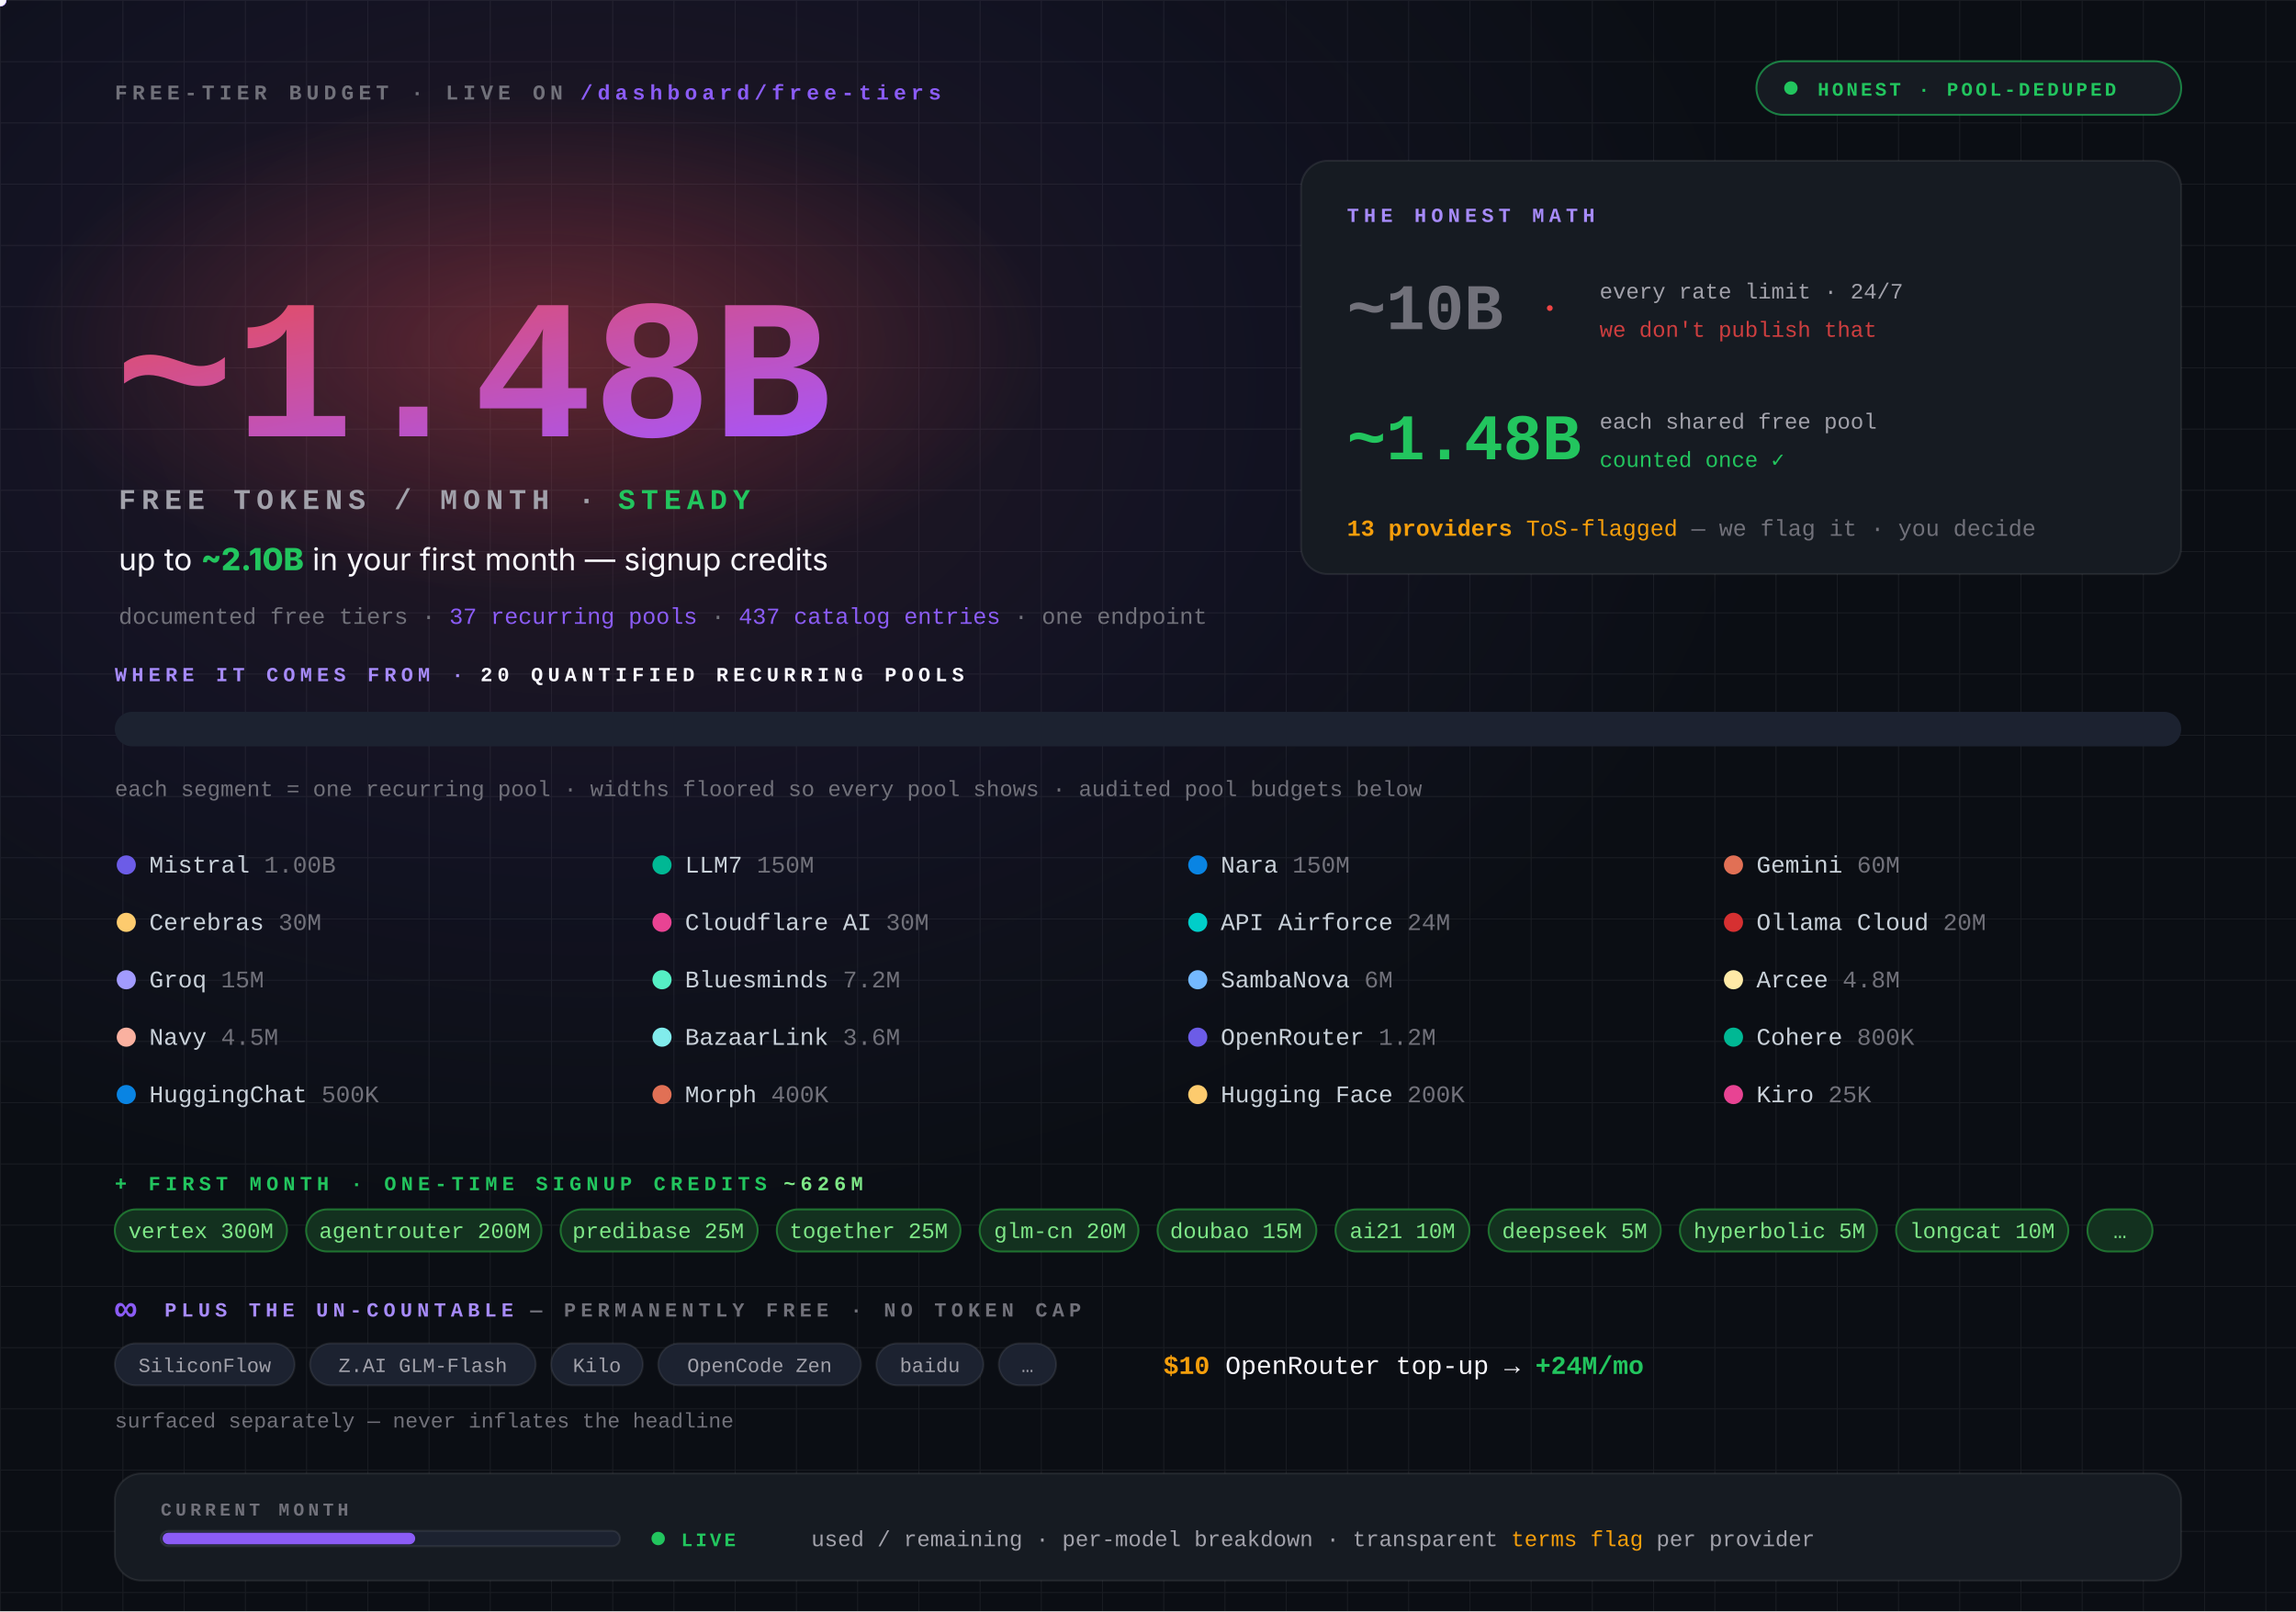
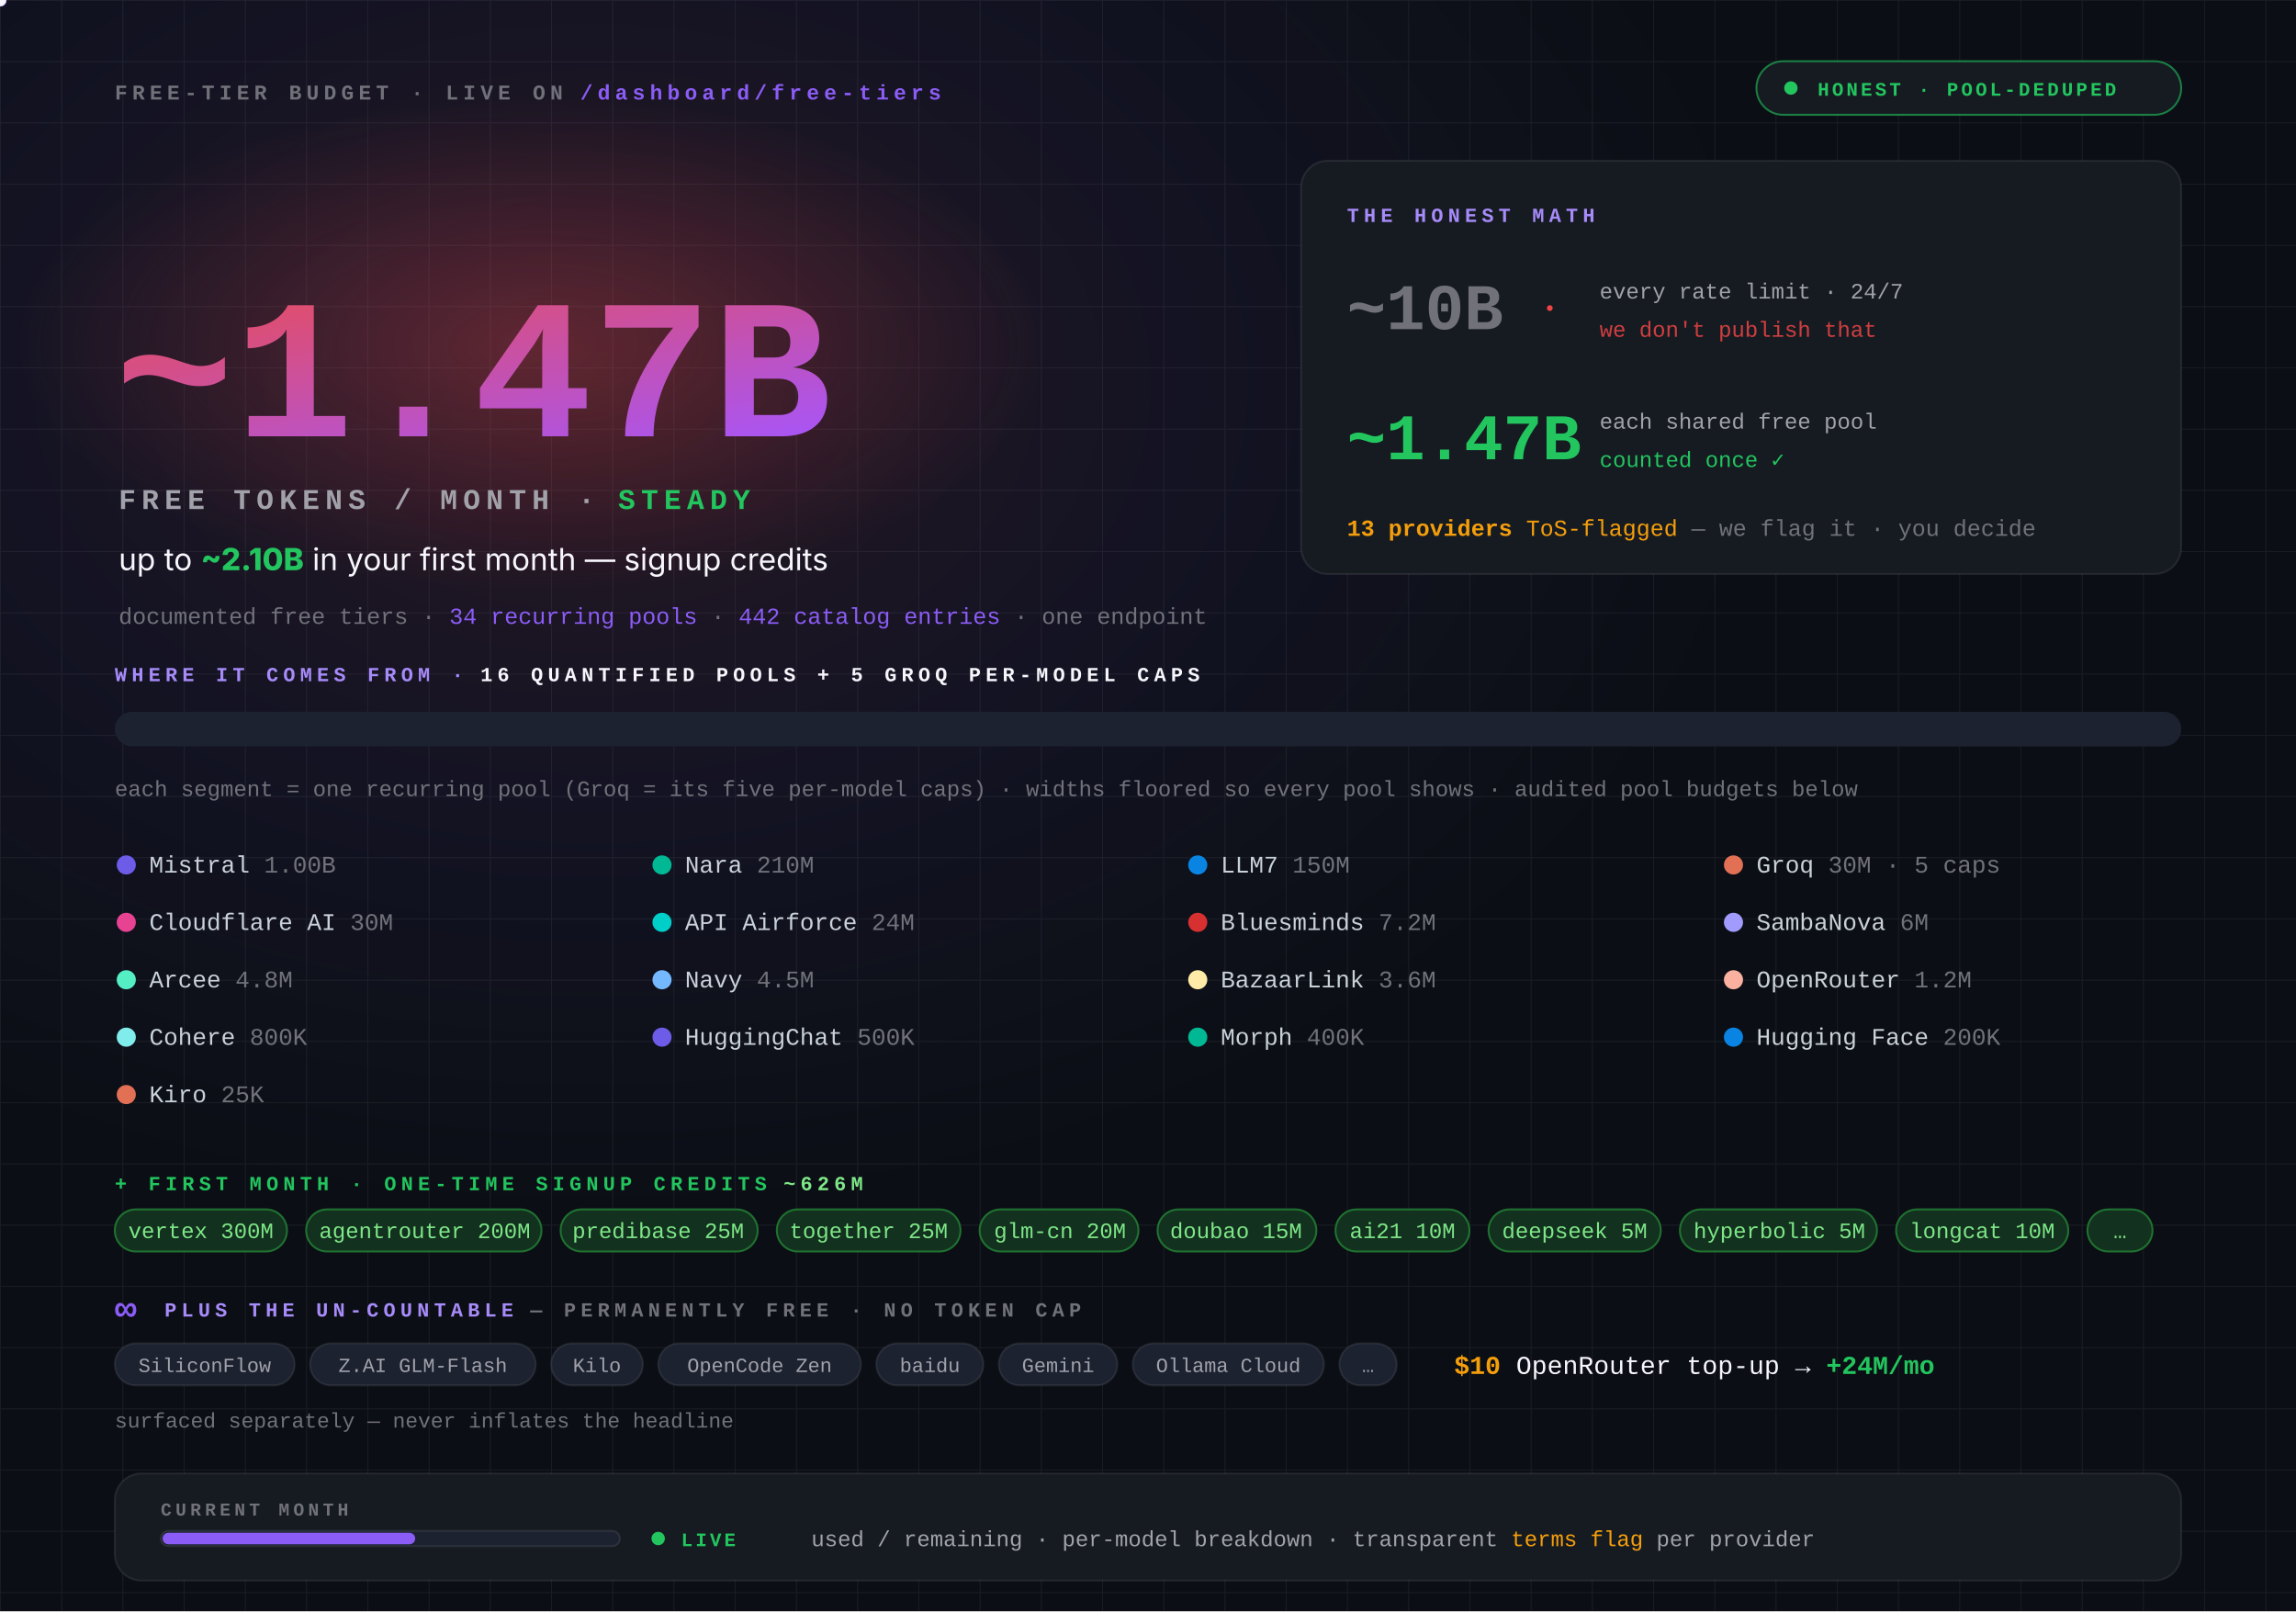
- <svg xmlns="http://www.w3.org/2000/svg" viewBox="0 0 1200 842" role="img" aria-label="OmniRoute free-tier budget: about 1.51 billion free tokens per month steady, up to about 2.13 billion in the first month with signup credits. The catalog contains 437 rows, 430 active and 7 discontinued, grouped into 37 recurring pool keys; 20 pools have a published positive monthly token budget and 18 have a zero, uncapped, or keyless budget. Honest pool-deduped math counts each shared free pool once; 13 providers carry a terms-of-service avoid flag. The 20 quantified pools are Mistral 1 billion, LLM7 150 million, Nara 150 million, Gemini 60 million, Cerebras 30 million, Cloudflare AI 30 million, API Airforce 24 million, Ollama Cloud 20 million, Groq 15 million, Bluesminds 7.2 million, SambaNova 6 million, Arcee 4.8 million, Navy 4.5 million, BazaarLink 3.6 million, OpenRouter 1.2 million, Cohere 800 thousand, HuggingChat 500 thousand, Morph 400 thousand, Hugging Face 200 thousand, and Kiro 25 thousand. One-time signup credits add about 626 million. Uncapped providers and the OpenRouter top-up boost are shown separately so they do not inflate the headline. Live usage remains available at /dashboard/free-tiers.">
+ <svg xmlns="http://www.w3.org/2000/svg" viewBox="0 0 1200 842" role="img" aria-label="OmniRoute free-tier budget: about 1.47 billion free tokens per month steady, up to about 2.10 billion in the first month with signup credits. The catalog contains 442 rows, 435 active and 7 discontinued, grouped into 34 recurring pool keys; 16 pools have a published positive monthly token budget and 18 have a zero, uncapped, or keyless budget. Honest pool-deduped math counts each shared free pool once; 13 providers carry a terms-of-service avoid flag. The 16 quantified pools plus five per-model Groq caps are Mistral 1 billion, Nara 210 million, LLM7 150 million, Groq 30 million across five per-model caps, Cloudflare AI 30 million, API Airforce 24 million, Bluesminds 7.2 million, SambaNova 6 million, Arcee 4.8 million, Navy 4.5 million, BazaarLink 3.6 million, OpenRouter 1.2 million, Cohere 800 thousand, HuggingChat 500 thousand, Morph 400 thousand, Hugging Face 200 thousand, and Kiro 25 thousand. One-time signup credits add about 626 million. Uncapped providers and the OpenRouter top-up boost are shown separately so they do not inflate the headline. Live usage remains available at /dashboard/free-tiers.">
  <defs>
    <pattern id="gridPaperF" width="32" height="32" patternUnits="userSpaceOnUse">
      <path d="M 32 0 L 0 0 0 32" fill="none" stroke="#ffffff" stroke-opacity="0.06" stroke-width="1" />
    </pattern>
    <radialGradient id="bgGlowF" cx="26%" cy="24%" r="52%">
      <stop offset="0%" stop-color="#e54d5e" stop-opacity="0.14" />
      <stop offset="55%" stop-color="#8b5cf6" stop-opacity="0.06" />
      <stop offset="100%" stop-color="#6366f1" stop-opacity="0" />
    </radialGradient>
    <linearGradient id="gradBrandF" x1="0" y1="0" x2="1" y2="1">
      <stop offset="0%" stop-color="#e54d5e" />
      <stop offset="100%" stop-color="#a855f7" />
    </linearGradient>
    <radialGradient id="heroGlowF" cx="50%" cy="50%" r="50%">
      <stop offset="0%" stop-color="#e54d5e" stop-opacity="0.30" />
      <stop offset="100%" stop-color="#e54d5e" stop-opacity="0" />
    </radialGradient>
    <path id="pTk1F" d="M 44,84 C 150,112 190,146 302,168" />
    <path id="pTk2F" d="M 30,310 C 136,290 176,240 296,206" />
    <path id="pTk3F" d="M 96,436 C 186,392 208,308 314,230" />
    <clipPath id="barShapeF">
      <rect x="60" y="372" width="1080" height="18" rx="9" />
    </clipPath>
    <clipPath id="barRevF">
      <rect x="60" y="372" width="0" height="18">
        <animate attributeName="width" values="1080;0;1080;1080" keyTimes="0;0.02;0.24;1" dur="10s" repeatCount="indefinite" />
      </rect>
    </clipPath>
  </defs>
  <rect width="1200" height="842" fill="#0b0e14" />
  <rect width="1200" height="842" fill="url(#gridPaperF)" />
  <rect width="1200" height="842" fill="url(#bgGlowF)" />
  <text x="60" y="52" font-family="Consolas, 'Courier New', monospace" font-size="11" letter-spacing="2.5" font-weight="700" fill="#71717a">FREE-TIER BUDGET · LIVE ON <tspan fill="#8b5cf6">/dashboard/free-tiers</tspan>
  </text>
  <g transform="translate(918, 32)">
    <rect width="222" height="28" rx="14" fill="#161b22" stroke="#22c55e" stroke-width="1" stroke-opacity="0.6" />
    <circle cx="18" cy="14" r="3.5" fill="#22c55e">
      <animate attributeName="opacity" values="1;0.35;1" dur="1.6s" repeatCount="indefinite" />
    </circle>
    <text x="32" y="18" font-family="Consolas, 'Courier New', monospace" font-size="10" letter-spacing="1.5" font-weight="700" fill="#22c55e">HONEST · POOL-DEDUPED</text>
  </g>
  <ellipse cx="280" cy="180" rx="270" ry="130" fill="url(#heroGlowF)">
    <animate attributeName="rx" values="250;290;250" dur="4s" repeatCount="indefinite" />
  </ellipse>
  <g fill="#a78bfa">
    <circle r="3.4">
      <animateMotion dur="2.4s" repeatCount="indefinite" begin="0s">
        <mpath href="#pTk1F" />
      </animateMotion>
      <animate attributeName="opacity" values="0;1;1;0" dur="2.4s" begin="0s" repeatCount="indefinite" />
    </circle>
    <circle r="3.4">
      <animateMotion dur="2.4s" repeatCount="indefinite" begin="0.8s">
        <mpath href="#pTk2F" />
      </animateMotion>
      <animate attributeName="opacity" values="0;1;1;0" dur="2.4s" begin="0.8s" repeatCount="indefinite" />
    </circle>
    <circle r="3.4">
      <animateMotion dur="2.4s" repeatCount="indefinite" begin="1.6s">
        <mpath href="#pTk3F" />
      </animateMotion>
      <animate attributeName="opacity" values="0;1;1;0" dur="2.4s" begin="1.6s" repeatCount="indefinite" />
    </circle>
  </g>
-   <text x="60" y="228" font-family="Consolas, 'Courier New', monospace" font-size="104" font-weight="800" fill="url(#gradBrandF)">~1.48B</text>
+   <text x="60" y="228" font-family="Consolas, 'Courier New', monospace" font-size="104" font-weight="800" fill="url(#gradBrandF)">~1.47B</text>
  <text x="62" y="266" font-family="Consolas, 'Courier New', monospace" font-size="15" letter-spacing="3" font-weight="700" fill="#a1a1aa">FREE TOKENS / MONTH · <tspan fill="#22c55e">STEADY</tspan>
  </text>
  <text x="62" y="298" font-family="Inter, 'Segoe UI', Arial, Helvetica, system-ui, sans-serif" font-size="16" fill="#F7F6FC">up to <tspan font-weight="800" fill="#22c55e">~2.10B</tspan> in your first month — signup credits</text>
-   <text x="62" y="326" font-family="Consolas, 'Courier New', monospace" font-size="12" fill="#71717a">documented free tiers · <tspan fill="#8b5cf6">37 recurring pools</tspan> · <tspan fill="#8b5cf6">437 catalog entries</tspan> · one endpoint</text>
+   <text x="62" y="326" font-family="Consolas, 'Courier New', monospace" font-size="12" fill="#71717a">documented free tiers · <tspan fill="#8b5cf6">34 recurring pools</tspan> · <tspan fill="#8b5cf6">442 catalog entries</tspan> · one endpoint</text>
  <rect x="680" y="84" width="460" height="216" rx="14" fill="#161b22" stroke="#ffffff" stroke-opacity="0.08" stroke-width="1" />
  <text x="704" y="116" font-family="Consolas, 'Courier New', monospace" font-size="10.5" letter-spacing="2.5" font-weight="700" fill="#a78bfa">THE HONEST MATH</text>
  <text x="704" y="172" font-family="Consolas, 'Courier New', monospace" font-size="34" font-weight="800" fill="#71717a">~10B</text>
  <line x1="698" y1="161" x2="810" y2="161" stroke="#ef4444" stroke-width="3" stroke-linecap="round" stroke-dasharray="112" stroke-dashoffset="112">
    <animate attributeName="stroke-dashoffset" values="0;112;0;0" keyTimes="0;0.10;0.18;1" dur="10s" repeatCount="indefinite" />
  </line>
  <text x="836" y="156" font-family="Consolas, 'Courier New', monospace" font-size="11.5" fill="#a1a1aa">every rate limit · 24/7</text>
  <text x="836" y="176" font-family="Consolas, 'Courier New', monospace" font-size="11.5" fill="#ef4444" opacity="0.85">we don't publish that</text>
-   <text x="704" y="240" font-family="Consolas, 'Courier New', monospace" font-size="34" font-weight="800" fill="#22c55e">~1.48B</text>
+   <text x="704" y="240" font-family="Consolas, 'Courier New', monospace" font-size="34" font-weight="800" fill="#22c55e">~1.47B</text>
  <text x="836" y="224" font-family="Consolas, 'Courier New', monospace" font-size="11.5" fill="#a1a1aa">each shared free pool</text>
  <text x="836" y="244" font-family="Consolas, 'Courier New', monospace" font-size="11.5" fill="#22c55e">counted once ✓</text>
  <text x="704" y="280" font-family="Consolas, 'Courier New', monospace" font-size="12" fill="#f59e0b">
    <tspan font-weight="800">13 providers</tspan> ToS-flagged <tspan fill="#71717a">— we flag it · you decide</tspan>
  </text>
-   <text x="60" y="356" font-family="Consolas, 'Courier New', monospace" font-size="10.5" letter-spacing="2.5" font-weight="700" fill="#a78bfa">WHERE IT COMES FROM · <tspan fill="#F7F6FC">20 QUANTIFIED RECURRING POOLS</tspan>
+   <text x="60" y="356" font-family="Consolas, 'Courier New', monospace" font-size="10.5" letter-spacing="2.5" font-weight="700" fill="#a78bfa">WHERE IT COMES FROM · <tspan fill="#F7F6FC">16 QUANTIFIED POOLS + 5 GROQ PER-MODEL CAPS</tspan>
  </text>
  <g clip-path="url(#barShapeF)">
    <rect x="60" y="372" width="1080" height="18" fill="#1c2230" />
    <g clip-path="url(#barRevF)">
-       <rect x="60.0" y="372" width="661.4" height="18" fill="#6c5ce7" />
-       <rect x="722.4" y="372" width="99.2" height="18" fill="#00b894" />
-       <rect x="822.6" y="372" width="99.2" height="18" fill="#0984e3" />
-       <rect x="922.9" y="372" width="39.7" height="18" fill="#e17055" />
-       <rect x="963.5" y="372" width="19.8" height="18" fill="#fdcb6e" />
-       <rect x="984.4" y="372" width="19.8" height="18" fill="#e84393" />
-       <rect x="1005.2" y="372" width="15.9" height="18" fill="#00cec9" />
-       <rect x="1022.1" y="372" width="13.2" height="18" fill="#d63031" />
-       <rect x="1036.3" y="372" width="9.9" height="18" fill="#a29bfe" />
-       <rect x="1047.3" y="372" width="7.5" height="18" fill="#55efc4" />
-       <rect x="1055.8" y="372" width="7.5" height="18" fill="#74b9ff" />
-       <rect x="1064.3" y="372" width="7.5" height="18" fill="#ffeaa7" />
-       <rect x="1072.8" y="372" width="7.5" height="18" fill="#fab1a0" />
-       <rect x="1081.3" y="372" width="7.5" height="18" fill="#81ecec" />
-       <rect x="1089.9" y="372" width="7.5" height="18" fill="#6c5ce7" />
-       <rect x="1098.4" y="372" width="7.5" height="18" fill="#00b894" />
-       <rect x="1106.9" y="372" width="7.5" height="18" fill="#0984e3" />
-       <rect x="1115.4" y="372" width="7.5" height="18" fill="#e17055" />
-       <rect x="1124.0" y="372" width="7.5" height="18" fill="#fdcb6e" />
-       <rect x="1132.5" y="372" width="7.5" height="18" fill="#e84393" />
+       <rect x="60.0" y="372" width="686.0" height="18" fill="#6c5ce7" />
+       <rect x="747.0" y="372" width="139.7" height="18" fill="#00b894" />
+       <rect x="887.7" y="372" width="99.8" height="18" fill="#0984e3" />
+       <rect x="988.5" y="372" width="20.0" height="18" fill="#e17055" />
+       <rect x="1009.5" y="372" width="20.0" height="18" fill="#e84393" />
+       <rect x="1030.5" y="372" width="16.0" height="18" fill="#00cec9" />
+       <rect x="1047.5" y="372" width="7.5" height="18" fill="#d63031" />
+       <rect x="1056.0" y="372" width="7.5" height="18" fill="#a29bfe" />
+       <rect x="1064.5" y="372" width="7.5" height="18" fill="#55efc4" />
+       <rect x="1073.0" y="372" width="7.5" height="18" fill="#74b9ff" />
+       <rect x="1081.5" y="372" width="7.5" height="18" fill="#ffeaa7" />
+       <rect x="1090.0" y="372" width="7.5" height="18" fill="#fab1a0" />
+       <rect x="1098.5" y="372" width="7.5" height="18" fill="#81ecec" />
+       <rect x="1107.0" y="372" width="7.5" height="18" fill="#6c5ce7" />
+       <rect x="1115.5" y="372" width="7.5" height="18" fill="#00b894" />
+       <rect x="1124.0" y="372" width="7.5" height="18" fill="#0984e3" />
+       <rect x="1132.5" y="372" width="7.5" height="18" fill="#e17055" />
    </g>
  </g>
  <circle r="3.2" fill="#F7F6FC">
    <animateMotion path="M 60,381 L 1140,381" keyPoints="0;0;1;1" keyTimes="0;0.02;0.24;1" calcMode="linear" dur="10s" repeatCount="indefinite" />
    <animate attributeName="opacity" values="0;1;1;0;0" keyTimes="0;0.02;0.23;0.26;1" dur="10s" repeatCount="indefinite" />
  </circle>
-   <text x="60" y="416" font-family="Consolas, 'Courier New', monospace" font-size="11.5" fill="#71717a">each segment = one recurring pool · widths floored so every pool shows · audited pool budgets below</text>
+   <text x="60" y="416" font-family="Consolas, 'Courier New', monospace" font-size="11.5" fill="#71717a">each segment = one recurring pool (Groq = its five per-model caps) · widths floored so every pool shows · audited pool budgets below</text>
  <g font-family="Consolas, 'Courier New', monospace" font-size="12.5">
    <circle cx="66" cy="452" r="5" fill="#6c5ce7" />
    <text x="78" y="456" fill="#c9d1d9">Mistral <tspan fill="#71717a">1.00B</tspan>
    </text>
    <circle cx="346" cy="452" r="5" fill="#00b894" />
-     <text x="358" y="456" fill="#c9d1d9">LLM7 <tspan fill="#71717a">150M</tspan>
+     <text x="358" y="456" fill="#c9d1d9">Nara <tspan fill="#71717a">210M</tspan>
    </text>
    <circle cx="626" cy="452" r="5" fill="#0984e3" />
-     <text x="638" y="456" fill="#c9d1d9">Nara <tspan fill="#71717a">150M</tspan>
+     <text x="638" y="456" fill="#c9d1d9">LLM7 <tspan fill="#71717a">150M</tspan>
    </text>
    <circle cx="906" cy="452" r="5" fill="#e17055" />
-     <text x="918" y="456" fill="#c9d1d9">Gemini <tspan fill="#71717a">60M</tspan>
-     </text>
-     <circle cx="66" cy="482" r="5" fill="#fdcb6e" />
-     <text x="78" y="486" fill="#c9d1d9">Cerebras <tspan fill="#71717a">30M</tspan>
-     </text>
-     <circle cx="346" cy="482" r="5" fill="#e84393" />
-     <text x="358" y="486" fill="#c9d1d9">Cloudflare AI <tspan fill="#71717a">30M</tspan>
-     </text>
-     <circle cx="626" cy="482" r="5" fill="#00cec9" />
-     <text x="638" y="486" fill="#c9d1d9">API Airforce <tspan fill="#71717a">24M</tspan>
-     </text>
-     <circle cx="906" cy="482" r="5" fill="#d63031" />
-     <text x="918" y="486" fill="#c9d1d9">Ollama Cloud <tspan fill="#71717a">20M</tspan>
-     </text>
-     <circle cx="66" cy="512" r="5" fill="#a29bfe" />
-     <text x="78" y="516" fill="#c9d1d9">Groq <tspan fill="#71717a">15M</tspan>
-     </text>
-     <circle cx="346" cy="512" r="5" fill="#55efc4" />
-     <text x="358" y="516" fill="#c9d1d9">Bluesminds <tspan fill="#71717a">7.2M</tspan>
-     </text>
-     <circle cx="626" cy="512" r="5" fill="#74b9ff" />
-     <text x="638" y="516" fill="#c9d1d9">SambaNova <tspan fill="#71717a">6M</tspan>
-     </text>
-     <circle cx="906" cy="512" r="5" fill="#ffeaa7" />
-     <text x="918" y="516" fill="#c9d1d9">Arcee <tspan fill="#71717a">4.8M</tspan>
-     </text>
-     <circle cx="66" cy="542" r="5" fill="#fab1a0" />
-     <text x="78" y="546" fill="#c9d1d9">Navy <tspan fill="#71717a">4.5M</tspan>
-     </text>
-     <circle cx="346" cy="542" r="5" fill="#81ecec" />
-     <text x="358" y="546" fill="#c9d1d9">BazaarLink <tspan fill="#71717a">3.6M</tspan>
-     </text>
-     <circle cx="626" cy="542" r="5" fill="#6c5ce7" />
-     <text x="638" y="546" fill="#c9d1d9">OpenRouter <tspan fill="#71717a">1.2M</tspan>
-     </text>
-     <circle cx="906" cy="542" r="5" fill="#00b894" />
-     <text x="918" y="546" fill="#c9d1d9">Cohere <tspan fill="#71717a">800K</tspan>
-     </text>
-     <circle cx="66" cy="572" r="5" fill="#0984e3" />
-     <text x="78" y="576" fill="#c9d1d9">HuggingChat <tspan fill="#71717a">500K</tspan>
-     </text>
-     <circle cx="346" cy="572" r="5" fill="#e17055" />
-     <text x="358" y="576" fill="#c9d1d9">Morph <tspan fill="#71717a">400K</tspan>
-     </text>
-     <circle cx="626" cy="572" r="5" fill="#fdcb6e" />
-     <text x="638" y="576" fill="#c9d1d9">Hugging Face <tspan fill="#71717a">200K</tspan>
-     </text>
-     <circle cx="906" cy="572" r="5" fill="#e84393" />
-     <text x="918" y="576" fill="#c9d1d9">Kiro <tspan fill="#71717a">25K</tspan>
+     <text x="918" y="456" fill="#c9d1d9">Groq <tspan fill="#71717a">30M · 5 caps</tspan>
+     </text>
+     <circle cx="66" cy="482" r="5" fill="#e84393" />
+     <text x="78" y="486" fill="#c9d1d9">Cloudflare AI <tspan fill="#71717a">30M</tspan>
+     </text>
+     <circle cx="346" cy="482" r="5" fill="#00cec9" />
+     <text x="358" y="486" fill="#c9d1d9">API Airforce <tspan fill="#71717a">24M</tspan>
+     </text>
+     <circle cx="626" cy="482" r="5" fill="#d63031" />
+     <text x="638" y="486" fill="#c9d1d9">Bluesminds <tspan fill="#71717a">7.2M</tspan>
+     </text>
+     <circle cx="906" cy="482" r="5" fill="#a29bfe" />
+     <text x="918" y="486" fill="#c9d1d9">SambaNova <tspan fill="#71717a">6M</tspan>
+     </text>
+     <circle cx="66" cy="512" r="5" fill="#55efc4" />
+     <text x="78" y="516" fill="#c9d1d9">Arcee <tspan fill="#71717a">4.8M</tspan>
+     </text>
+     <circle cx="346" cy="512" r="5" fill="#74b9ff" />
+     <text x="358" y="516" fill="#c9d1d9">Navy <tspan fill="#71717a">4.5M</tspan>
+     </text>
+     <circle cx="626" cy="512" r="5" fill="#ffeaa7" />
+     <text x="638" y="516" fill="#c9d1d9">BazaarLink <tspan fill="#71717a">3.6M</tspan>
+     </text>
+     <circle cx="906" cy="512" r="5" fill="#fab1a0" />
+     <text x="918" y="516" fill="#c9d1d9">OpenRouter <tspan fill="#71717a">1.2M</tspan>
+     </text>
+     <circle cx="66" cy="542" r="5" fill="#81ecec" />
+     <text x="78" y="546" fill="#c9d1d9">Cohere <tspan fill="#71717a">800K</tspan>
+     </text>
+     <circle cx="346" cy="542" r="5" fill="#6c5ce7" />
+     <text x="358" y="546" fill="#c9d1d9">HuggingChat <tspan fill="#71717a">500K</tspan>
+     </text>
+     <circle cx="626" cy="542" r="5" fill="#00b894" />
+     <text x="638" y="546" fill="#c9d1d9">Morph <tspan fill="#71717a">400K</tspan>
+     </text>
+     <circle cx="906" cy="542" r="5" fill="#0984e3" />
+     <text x="918" y="546" fill="#c9d1d9">Hugging Face <tspan fill="#71717a">200K</tspan>
+     </text>
+     <circle cx="66" cy="572" r="5" fill="#e17055" />
+     <text x="78" y="576" fill="#c9d1d9">Kiro <tspan fill="#71717a">25K</tspan>
    </text>
  </g>
  <text x="60" y="622" font-family="Consolas, 'Courier New', monospace" font-size="10.5" letter-spacing="2.5" font-weight="700" fill="#22c55e">+ FIRST MONTH · ONE-TIME SIGNUP CREDITS <tspan fill="#7ee787">~626M</tspan>
  </text>
  <g font-family="Consolas, 'Courier New', monospace">
    <rect x="60" y="632" width="90" height="22" rx="11" fill="#13311f" stroke="#238636" stroke-opacity="0.8" />
    <text x="105" y="647" font-size="11.5" fill="#7ee787" text-anchor="middle">vertex 300M</text>
    <rect x="160" y="632" width="123" height="22" rx="11" fill="#13311f" stroke="#238636" stroke-opacity="0.8" />
    <text x="222" y="647" font-size="11.5" fill="#7ee787" text-anchor="middle">agentrouter 200M</text>
    <rect x="293" y="632" width="103" height="22" rx="11" fill="#13311f" stroke="#238636" stroke-opacity="0.8" />
    <text x="344" y="647" font-size="11.5" fill="#7ee787" text-anchor="middle">predibase 25M</text>
    <rect x="406" y="632" width="96" height="22" rx="11" fill="#13311f" stroke="#238636" stroke-opacity="0.8" />
    <text x="454" y="647" font-size="11.5" fill="#7ee787" text-anchor="middle">together 25M</text>
    <rect x="512" y="632" width="83" height="22" rx="11" fill="#13311f" stroke="#238636" stroke-opacity="0.8" />
    <text x="554" y="647" font-size="11.5" fill="#7ee787" text-anchor="middle">glm-cn 20M</text>
    <rect x="605" y="632" width="83" height="22" rx="11" fill="#13311f" stroke="#238636" stroke-opacity="0.8" />
    <text x="646" y="647" font-size="11.5" fill="#7ee787" text-anchor="middle">doubao 15M</text>
    <rect x="698" y="632" width="70" height="22" rx="11" fill="#13311f" stroke="#238636" stroke-opacity="0.8" />
    <text x="733" y="647" font-size="11.5" fill="#7ee787" text-anchor="middle">ai21 10M</text>
    <rect x="778" y="632" width="90" height="22" rx="11" fill="#13311f" stroke="#238636" stroke-opacity="0.8" />
    <text x="823" y="647" font-size="11.5" fill="#7ee787" text-anchor="middle">deepseek 5M</text>
    <rect x="878" y="632" width="103" height="22" rx="11" fill="#13311f" stroke="#238636" stroke-opacity="0.8" />
    <text x="930" y="647" font-size="11.5" fill="#7ee787" text-anchor="middle">hyperbolic 5M</text>
    <rect x="991" y="632" width="90" height="22" rx="11" fill="#13311f" stroke="#238636" stroke-opacity="0.8" />
    <text x="1036" y="647" font-size="11.5" fill="#7ee787" text-anchor="middle">longcat 10M</text>
    <rect x="1091" y="632" width="34" height="22" rx="11" fill="#13311f" stroke="#238636" stroke-opacity="0.8" />
    <text x="1108" y="647" font-size="11.5" fill="#7ee787" text-anchor="middle">…</text>
  </g>
  <text x="60" y="690" font-family="Consolas, 'Courier New', monospace" font-size="19" font-weight="800" fill="#8b5cf6">∞<animate attributeName="opacity" values="1;0.55;1" dur="4s" repeatCount="indefinite" />
  </text>
  <text x="86" y="688" font-family="Consolas, 'Courier New', monospace" font-size="10.5" letter-spacing="2.5" font-weight="700" fill="#a78bfa">PLUS THE UN-COUNTABLE <tspan fill="#71717a">— PERMANENTLY FREE · NO TOKEN CAP</tspan>
  </text>
  <g font-family="Consolas, 'Courier New', monospace" font-size="10.5" fill="#a1a1aa">
    <rect x="60" y="702" width="94" height="22" rx="11" fill="#1c2230" stroke="#ffffff" stroke-opacity="0.08" />
    <text x="107" y="717" text-anchor="middle">SiliconFlow</text>
    <rect x="162" y="702" width="118" height="22" rx="11" fill="#1c2230" stroke="#ffffff" stroke-opacity="0.08" />
    <text x="221" y="717" text-anchor="middle">Z.AI GLM-Flash</text>
    <rect x="288" y="702" width="48" height="22" rx="11" fill="#1c2230" stroke="#ffffff" stroke-opacity="0.08" />
    <text x="312" y="717" text-anchor="middle">Kilo</text>
    <rect x="344" y="702" width="106" height="22" rx="11" fill="#1c2230" stroke="#ffffff" stroke-opacity="0.08" />
    <text x="397" y="717" text-anchor="middle">OpenCode Zen</text>
    <rect x="458" y="702" width="56" height="22" rx="11" fill="#1c2230" stroke="#ffffff" stroke-opacity="0.08" />
    <text x="486" y="717" text-anchor="middle">baidu</text>
-     <rect x="522" y="702" width="30" height="22" rx="11" fill="#1c2230" stroke="#ffffff" stroke-opacity="0.08" />
-     <text x="537" y="717" text-anchor="middle">…</text>
-   </g>
-   <text x="608" y="718" font-family="Consolas, 'Courier New', monospace" font-size="13.5" fill="#F7F6FC">
+     <rect x="522" y="702" width="62" height="22" rx="11" fill="#1c2230" stroke="#ffffff" stroke-opacity="0.08" />
+     <text x="553" y="717" text-anchor="middle">Gemini</text>
+     <rect x="592" y="702" width="100" height="22" rx="11" fill="#1c2230" stroke="#ffffff" stroke-opacity="0.08" />
+     <text x="642" y="717" text-anchor="middle">Ollama Cloud</text>
+     <rect x="700" y="702" width="30" height="22" rx="11" fill="#1c2230" stroke="#ffffff" stroke-opacity="0.08" />
+     <text x="715" y="717" text-anchor="middle">…</text>
+   </g>
+   <text x="760" y="718" font-family="Consolas, 'Courier New', monospace" font-size="13.5" fill="#F7F6FC">
    <tspan fill="#f59e0b" font-weight="700">$10</tspan> OpenRouter top-up → <tspan fill="#22c55e" font-weight="700">+24M/mo</tspan>
  </text>
  <text x="60" y="746" font-family="Consolas, 'Courier New', monospace" font-size="11" fill="#71717a">surfaced separately — never inflates the headline</text>
  <rect x="60" y="770" width="1080" height="56" rx="14" fill="#161b22" stroke="#ffffff" stroke-opacity="0.08" stroke-width="1" />
  <text x="84" y="792" font-family="Consolas, 'Courier New', monospace" font-size="9.5" letter-spacing="2" font-weight="700" fill="#71717a">CURRENT MONTH</text>
  <rect x="84" y="800" width="240" height="8" rx="4" fill="#1c2230" stroke="#ffffff" stroke-opacity="0.08" stroke-width="1" />
  <rect x="85" y="801" width="132" height="6" rx="3" fill="#8b5cf6" />
  <circle r="2.6" fill="#F7F6FC">
    <animateMotion path="M 85,804 L 217,804" dur="3s" repeatCount="indefinite" />
    <animate attributeName="opacity" values="0;1;1;0" dur="3s" repeatCount="indefinite" />
  </circle>
  <circle cx="344" cy="804" r="3.5" fill="#22c55e">
    <animate attributeName="opacity" values="1;0.3;1" dur="1.2s" repeatCount="indefinite" />
  </circle>
  <text x="356" y="808" font-family="Consolas, 'Courier New', monospace" font-size="10" letter-spacing="1.5" font-weight="700" fill="#22c55e">LIVE</text>
  <text x="424" y="808" font-family="Consolas, 'Courier New', monospace" font-size="11.5" fill="#a1a1aa">used / remaining · per-model breakdown · transparent <tspan fill="#f59e0b">terms flag</tspan> per provider</text>
</svg>
